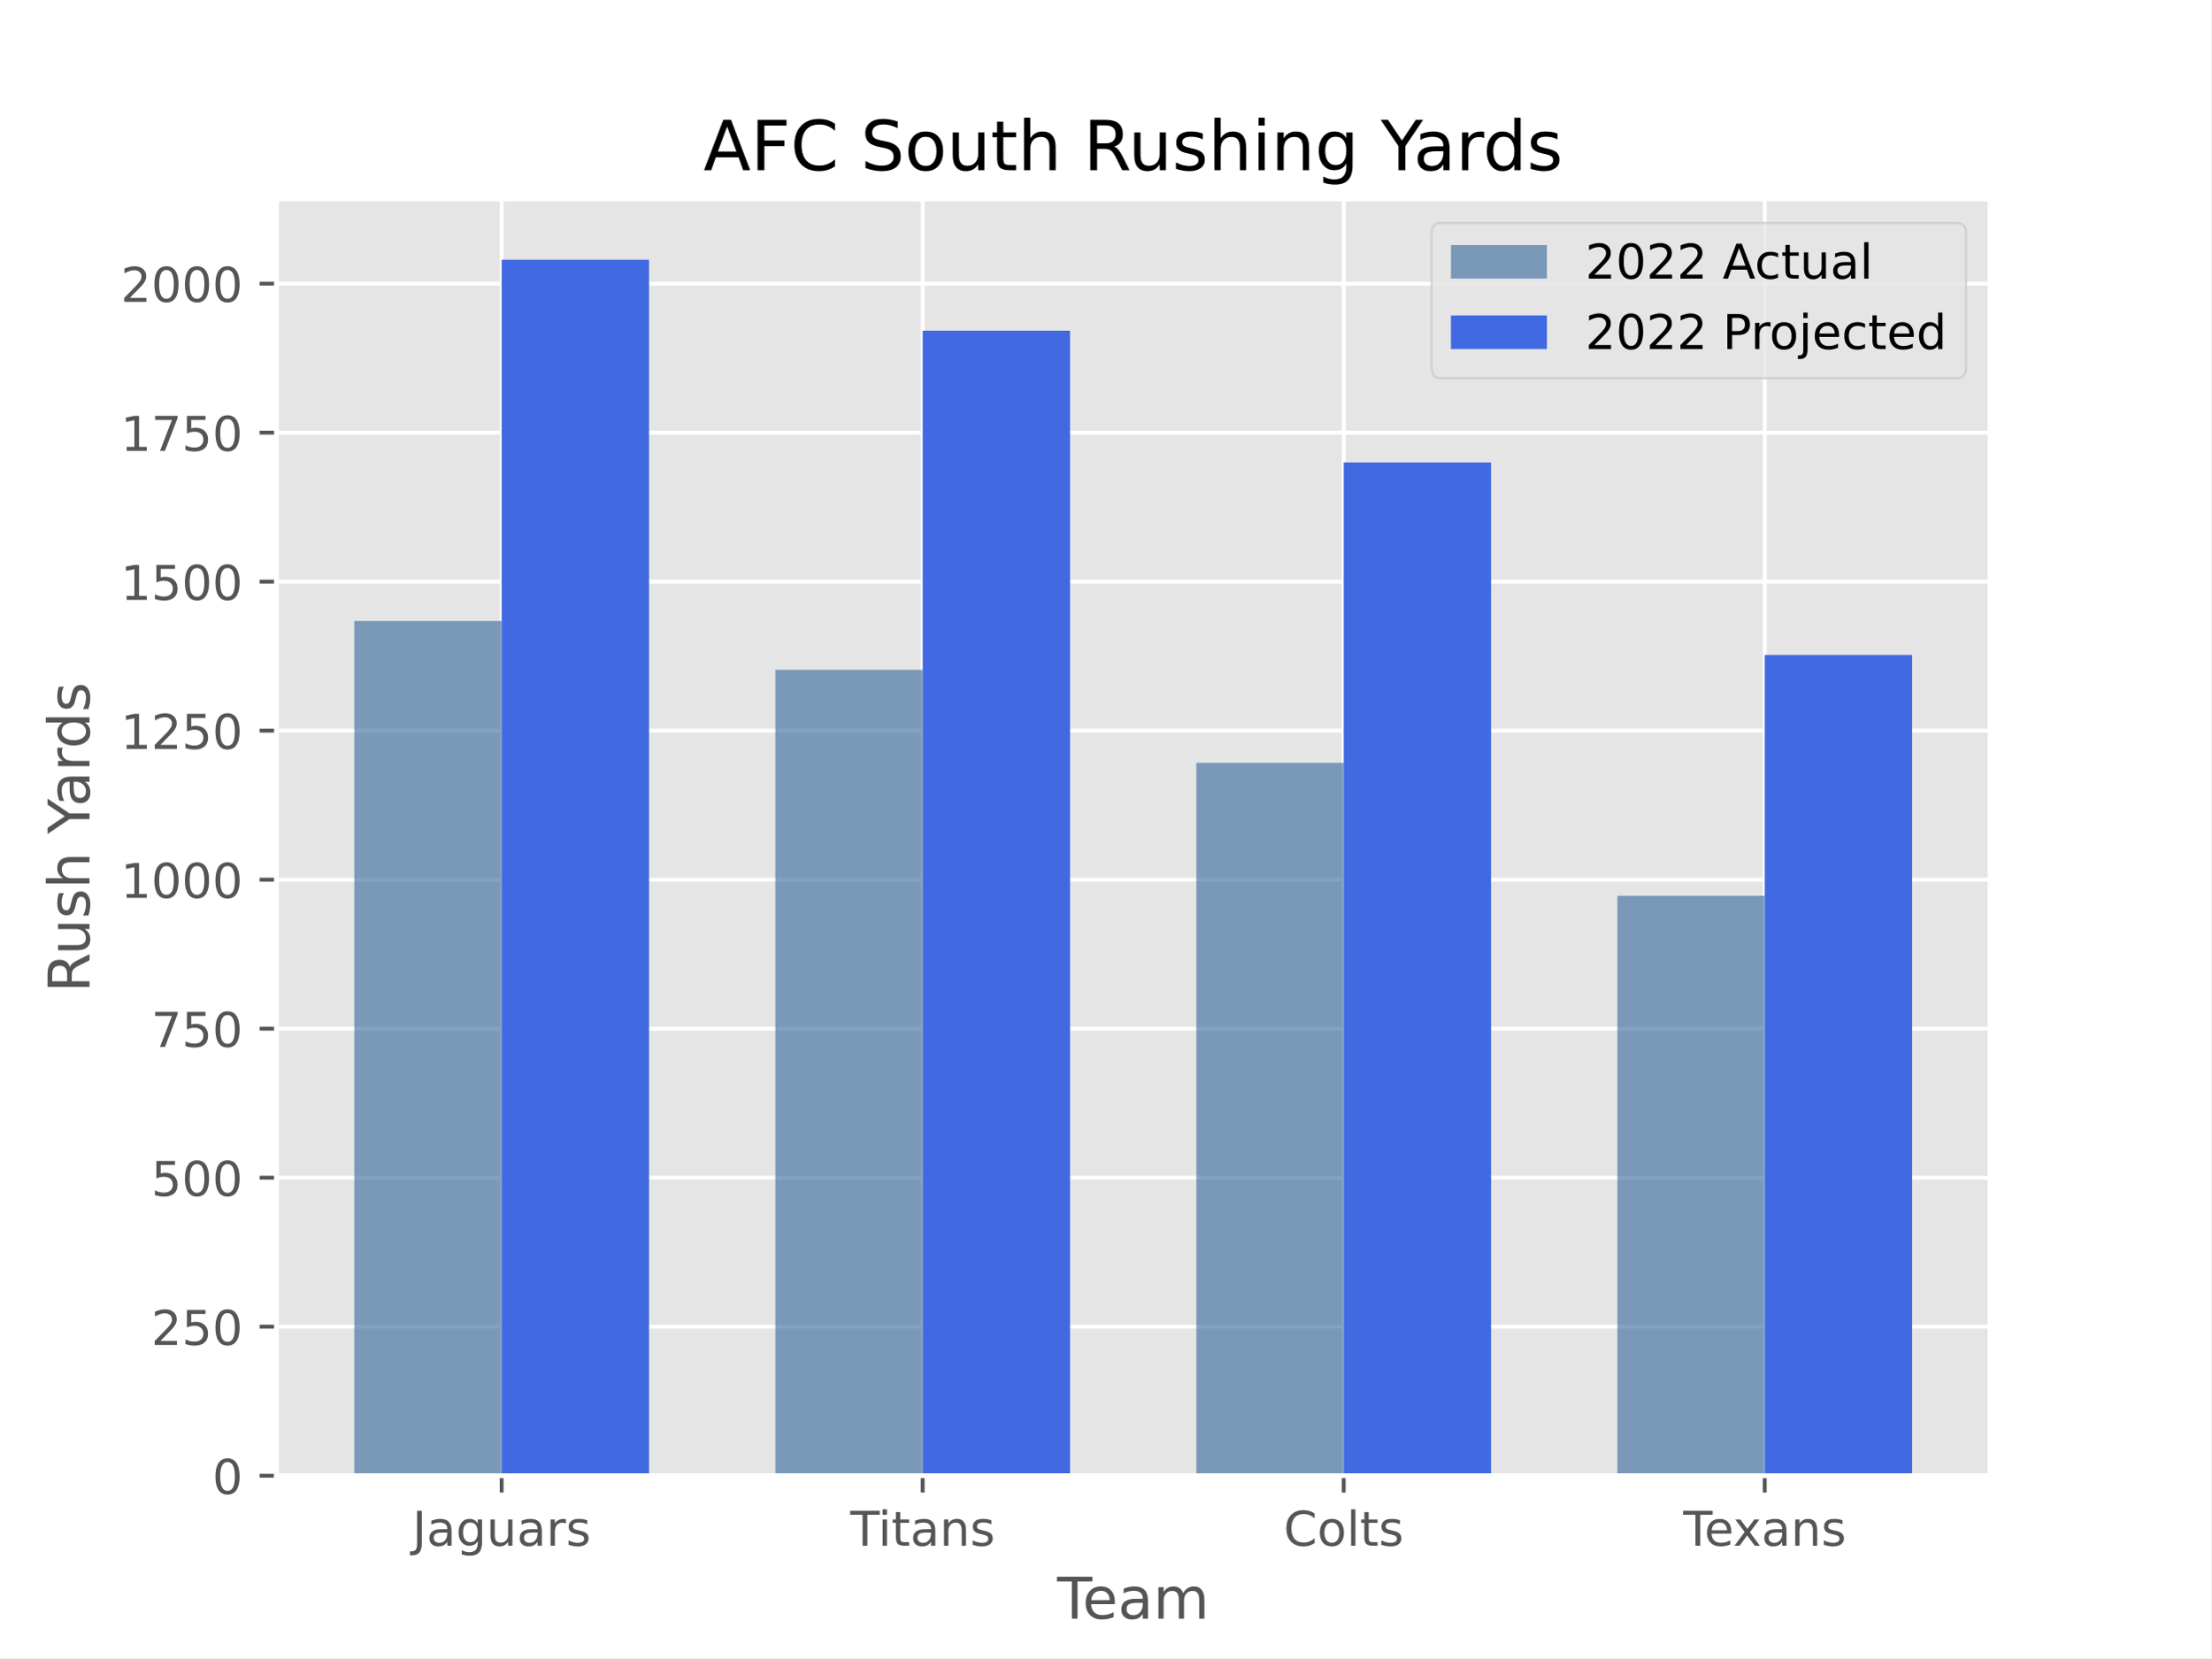
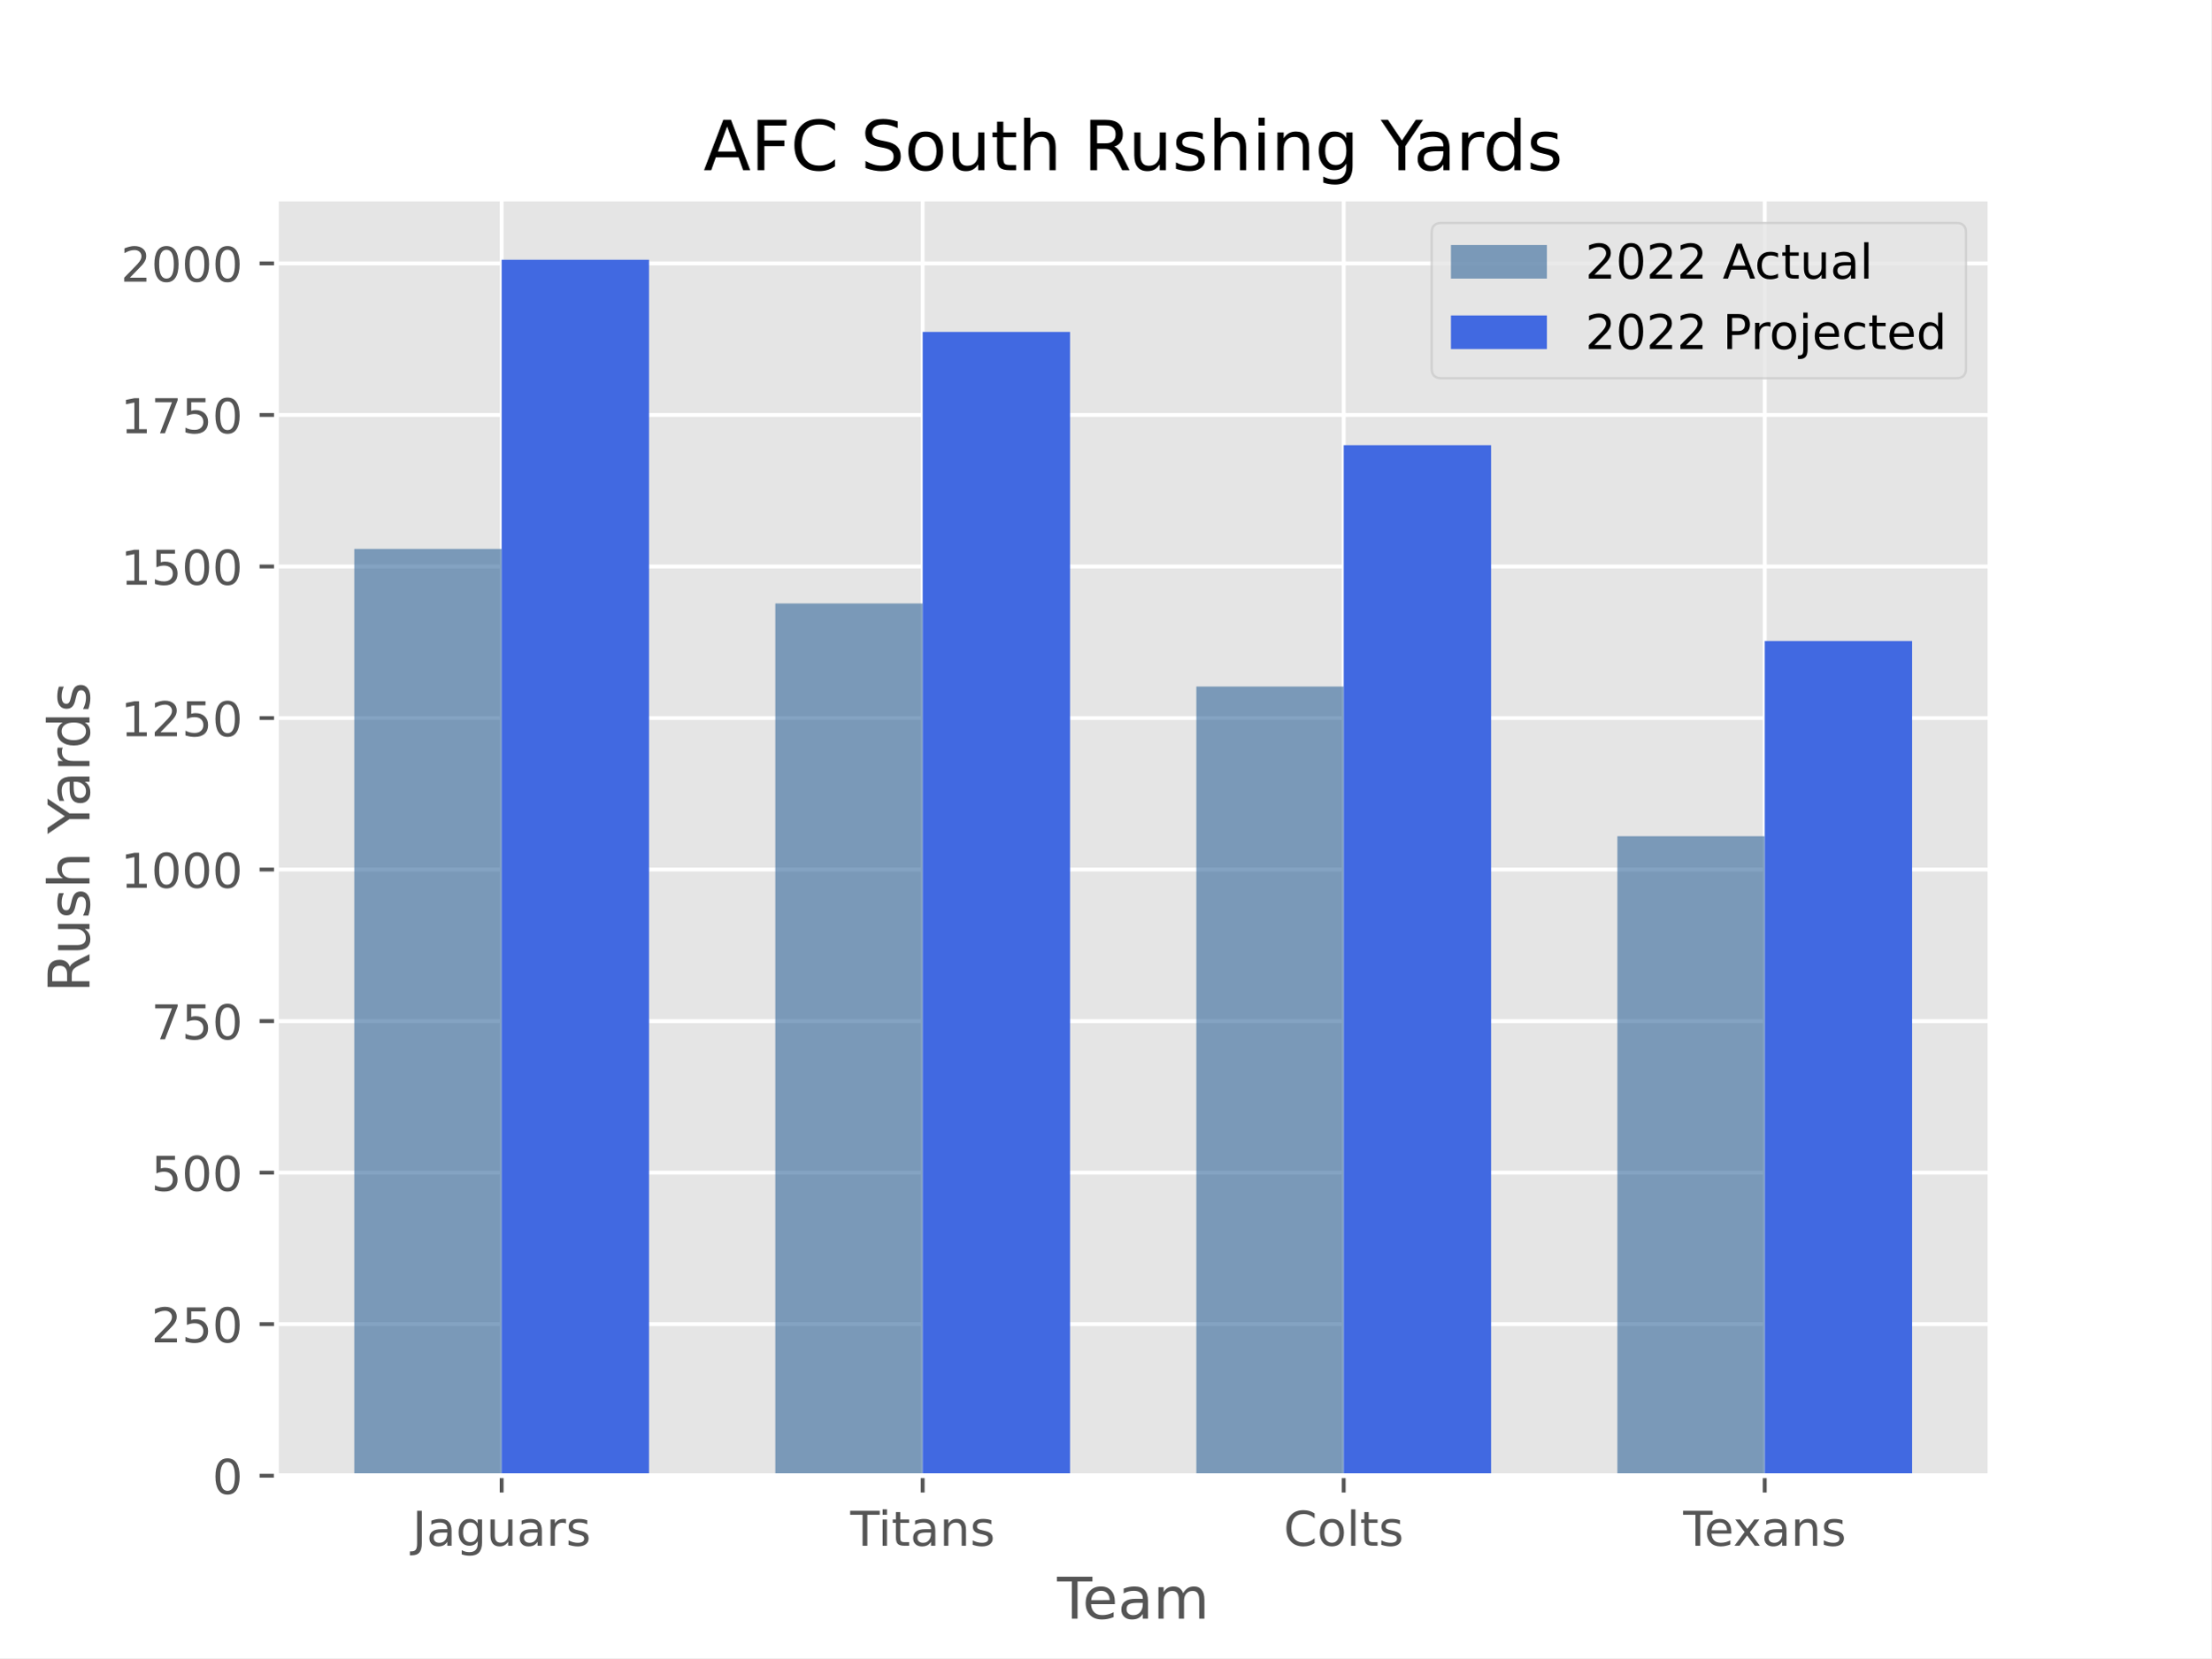
<svg xmlns="http://www.w3.org/2000/svg" xmlns:xlink="http://www.w3.org/1999/xlink" width="460.8pt" height="345.6pt" viewBox="0 0 460.8 345.6" version="1.1">
  <defs>
    <style type="text/css">*{stroke-linejoin: round; stroke-linecap: butt}</style>
  </defs>
  <g id="figure_1">
    <g id="patch_1">
      <path d="M 0 345.6  L 460.8 345.6  L 460.8 0  L 0 0  z " style="fill: #ffffff" />
    </g>
    <g id="axes_1">
      <g id="patch_2">
        <path d="M 57.6 307.584  L 414.72 307.584  L 414.72 41.472  L 57.6 41.472  z " style="fill: #e5e5e5" />
      </g>
      <g id="matplotlib.axis_1">
        <g id="xtick_1">
          <g id="line2d_1">
-             <path d="M 104.543 307.584  L 104.543 41.472  " clip-path="url(#pb7fff3c3fc)" style="fill: none; stroke: #ffffff; stroke-width: 0.8; stroke-linecap: square" />
+             <path d="M 104.543 307.584  L 104.543 41.472  " clip-path="url(#p7db00af8da)" style="fill: none; stroke: #ffffff; stroke-width: 0.8; stroke-linecap: square" />
          </g>
          <g id="line2d_2">
            <defs>
-               <path id="me846652dec" d="M 0 0  L 0 3.5  " style="stroke: #555555; stroke-width: 0.8" />
-             </defs>
-             <g>
-               <use xlink:href="#me846652dec" x="104.543" y="307.584" style="fill: #555555; stroke: #555555; stroke-width: 0.8" />
+               <path id="m661bc53f66" d="M 0 0  L 0 3.5  " style="stroke: #555555; stroke-width: 0.8" />
+             </defs>
+             <g>
+               <use xlink:href="#m661bc53f66" x="104.543" y="307.584" style="fill: #555555; stroke: #555555; stroke-width: 0.8" />
            </g>
          </g>
          <g id="text_1">
            <g style="fill: #555555" transform="translate(85.93704 322.1824) scale(0.1 -0.1)">
              <defs>
                <path id="DejaVuSans-4a" d="M 628 4666  L 1259 4666  L 1259 325  Q 1259 -519 939 -900  Q 619 -1281 -91 -1281  L -331 -1281  L -331 -750  L -134 -750  Q 284 -750 456 -515  Q 628 -281 628 325  L 628 4666  z " transform="scale(0.015625)" />
                <path id="DejaVuSans-61" d="M 2194 1759  Q 1497 1759 1228 1600  Q 959 1441 959 1056  Q 959 750 1161 570  Q 1363 391 1709 391  Q 2188 391 2477 730  Q 2766 1069 2766 1631  L 2766 1759  L 2194 1759  z M 3341 1997  L 3341 0  L 2766 0  L 2766 531  Q 2569 213 2275 61  Q 1981 -91 1556 -91  Q 1019 -91 701 211  Q 384 513 384 1019  Q 384 1609 779 1909  Q 1175 2209 1959 2209  L 2766 2209  L 2766 2266  Q 2766 2663 2505 2880  Q 2244 3097 1772 3097  Q 1472 3097 1187 3025  Q 903 2953 641 2809  L 641 3341  Q 956 3463 1253 3523  Q 1550 3584 1831 3584  Q 2591 3584 2966 3190  Q 3341 2797 3341 1997  z " transform="scale(0.015625)" />
                <path id="DejaVuSans-67" d="M 2906 1791  Q 2906 2416 2648 2759  Q 2391 3103 1925 3103  Q 1463 3103 1205 2759  Q 947 2416 947 1791  Q 947 1169 1205 825  Q 1463 481 1925 481  Q 2391 481 2648 825  Q 2906 1169 2906 1791  z M 3481 434  Q 3481 -459 3084 -895  Q 2688 -1331 1869 -1331  Q 1566 -1331 1297 -1286  Q 1028 -1241 775 -1147  L 775 -588  Q 1028 -725 1275 -790  Q 1522 -856 1778 -856  Q 2344 -856 2625 -561  Q 2906 -266 2906 331  L 2906 616  Q 2728 306 2450 153  Q 2172 0 1784 0  Q 1141 0 747 490  Q 353 981 353 1791  Q 353 2603 747 3093  Q 1141 3584 1784 3584  Q 2172 3584 2450 3431  Q 2728 3278 2906 2969  L 2906 3500  L 3481 3500  L 3481 434  z " transform="scale(0.015625)" />
                <path id="DejaVuSans-75" d="M 544 1381  L 544 3500  L 1119 3500  L 1119 1403  Q 1119 906 1312 657  Q 1506 409 1894 409  Q 2359 409 2629 706  Q 2900 1003 2900 1516  L 2900 3500  L 3475 3500  L 3475 0  L 2900 0  L 2900 538  Q 2691 219 2414 64  Q 2138 -91 1772 -91  Q 1169 -91 856 284  Q 544 659 544 1381  z M 1991 3584  L 1991 3584  z " transform="scale(0.015625)" />
                <path id="DejaVuSans-72" d="M 2631 2963  Q 2534 3019 2420 3045  Q 2306 3072 2169 3072  Q 1681 3072 1420 2755  Q 1159 2438 1159 1844  L 1159 0  L 581 0  L 581 3500  L 1159 3500  L 1159 2956  Q 1341 3275 1631 3429  Q 1922 3584 2338 3584  Q 2397 3584 2469 3576  Q 2541 3569 2628 3553  L 2631 2963  z " transform="scale(0.015625)" />
                <path id="DejaVuSans-73" d="M 2834 3397  L 2834 2853  Q 2591 2978 2328 3040  Q 2066 3103 1784 3103  Q 1356 3103 1142 2972  Q 928 2841 928 2578  Q 928 2378 1081 2264  Q 1234 2150 1697 2047  L 1894 2003  Q 2506 1872 2764 1633  Q 3022 1394 3022 966  Q 3022 478 2636 193  Q 2250 -91 1575 -91  Q 1294 -91 989 -36  Q 684 19 347 128  L 347 722  Q 666 556 975 473  Q 1284 391 1588 391  Q 1994 391 2212 530  Q 2431 669 2431 922  Q 2431 1156 2273 1281  Q 2116 1406 1581 1522  L 1381 1569  Q 847 1681 609 1914  Q 372 2147 372 2553  Q 372 3047 722 3315  Q 1072 3584 1716 3584  Q 2034 3584 2315 3537  Q 2597 3491 2834 3397  z " transform="scale(0.015625)" />
              </defs>
              <use xlink:href="#DejaVuSans-4a" />
              <use xlink:href="#DejaVuSans-61" x="29.492" />
              <use xlink:href="#DejaVuSans-67" x="90.771" />
              <use xlink:href="#DejaVuSans-75" x="154.248" />
              <use xlink:href="#DejaVuSans-61" x="217.627" />
              <use xlink:href="#DejaVuSans-72" x="278.906" />
              <use xlink:href="#DejaVuSans-73" x="320.02" />
            </g>
          </g>
        </g>
        <g id="xtick_2">
          <g id="line2d_3">
-             <path d="M 192.288 307.584  L 192.288 41.472  " clip-path="url(#pb7fff3c3fc)" style="fill: none; stroke: #ffffff; stroke-width: 0.8; stroke-linecap: square" />
+             <path d="M 192.288 307.584  L 192.288 41.472  " clip-path="url(#p7db00af8da)" style="fill: none; stroke: #ffffff; stroke-width: 0.8; stroke-linecap: square" />
          </g>
          <g id="line2d_4">
            <g>
-               <use xlink:href="#me846652dec" x="192.288" y="307.584" style="fill: #555555; stroke: #555555; stroke-width: 0.8" />
+               <use xlink:href="#m661bc53f66" x="192.288" y="307.584" style="fill: #555555; stroke: #555555; stroke-width: 0.8" />
            </g>
          </g>
          <g id="text_2">
            <g style="fill: #555555" transform="translate(177.2034 322.1824) scale(0.1 -0.1)">
              <defs>
                <path id="DejaVuSans-54" d="M -19 4666  L 3928 4666  L 3928 4134  L 2272 4134  L 2272 0  L 1638 0  L 1638 4134  L -19 4134  L -19 4666  z " transform="scale(0.015625)" />
                <path id="DejaVuSans-69" d="M 603 3500  L 1178 3500  L 1178 0  L 603 0  L 603 3500  z M 603 4863  L 1178 4863  L 1178 4134  L 603 4134  L 603 4863  z " transform="scale(0.015625)" />
                <path id="DejaVuSans-74" d="M 1172 4494  L 1172 3500  L 2356 3500  L 2356 3053  L 1172 3053  L 1172 1153  Q 1172 725 1289 603  Q 1406 481 1766 481  L 2356 481  L 2356 0  L 1766 0  Q 1100 0 847 248  Q 594 497 594 1153  L 594 3053  L 172 3053  L 172 3500  L 594 3500  L 594 4494  L 1172 4494  z " transform="scale(0.015625)" />
                <path id="DejaVuSans-6e" d="M 3513 2113  L 3513 0  L 2938 0  L 2938 2094  Q 2938 2591 2744 2837  Q 2550 3084 2163 3084  Q 1697 3084 1428 2787  Q 1159 2491 1159 1978  L 1159 0  L 581 0  L 581 3500  L 1159 3500  L 1159 2956  Q 1366 3272 1645 3428  Q 1925 3584 2291 3584  Q 2894 3584 3203 3211  Q 3513 2838 3513 2113  z " transform="scale(0.015625)" />
              </defs>
              <use xlink:href="#DejaVuSans-54" />
              <use xlink:href="#DejaVuSans-69" x="57.959" />
              <use xlink:href="#DejaVuSans-74" x="85.742" />
              <use xlink:href="#DejaVuSans-61" x="124.951" />
              <use xlink:href="#DejaVuSans-6e" x="186.23" />
              <use xlink:href="#DejaVuSans-73" x="249.609" />
            </g>
          </g>
        </g>
        <g id="xtick_3">
          <g id="line2d_5">
-             <path d="M 280.032 307.584  L 280.032 41.472  " clip-path="url(#pb7fff3c3fc)" style="fill: none; stroke: #ffffff; stroke-width: 0.8; stroke-linecap: square" />
+             <path d="M 280.032 307.584  L 280.032 41.472  " clip-path="url(#p7db00af8da)" style="fill: none; stroke: #ffffff; stroke-width: 0.8; stroke-linecap: square" />
          </g>
          <g id="line2d_6">
            <g>
-               <use xlink:href="#me846652dec" x="280.032" y="307.584" style="fill: #555555; stroke: #555555; stroke-width: 0.8" />
+               <use xlink:href="#m661bc53f66" x="280.032" y="307.584" style="fill: #555555; stroke: #555555; stroke-width: 0.8" />
            </g>
          </g>
          <g id="text_3">
            <g style="fill: #555555" transform="translate(267.5275 322.1824) scale(0.1 -0.1)">
              <defs>
                <path id="DejaVuSans-43" d="M 4122 4306  L 4122 3641  Q 3803 3938 3442 4084  Q 3081 4231 2675 4231  Q 1875 4231 1450 3742  Q 1025 3253 1025 2328  Q 1025 1406 1450 917  Q 1875 428 2675 428  Q 3081 428 3442 575  Q 3803 722 4122 1019  L 4122 359  Q 3791 134 3420 21  Q 3050 -91 2638 -91  Q 1578 -91 968 557  Q 359 1206 359 2328  Q 359 3453 968 4101  Q 1578 4750 2638 4750  Q 3056 4750 3426 4639  Q 3797 4528 4122 4306  z " transform="scale(0.015625)" />
                <path id="DejaVuSans-6f" d="M 1959 3097  Q 1497 3097 1228 2736  Q 959 2375 959 1747  Q 959 1119 1226 758  Q 1494 397 1959 397  Q 2419 397 2687 759  Q 2956 1122 2956 1747  Q 2956 2369 2687 2733  Q 2419 3097 1959 3097  z M 1959 3584  Q 2709 3584 3137 3096  Q 3566 2609 3566 1747  Q 3566 888 3137 398  Q 2709 -91 1959 -91  Q 1206 -91 779 398  Q 353 888 353 1747  Q 353 2609 779 3096  Q 1206 3584 1959 3584  z " transform="scale(0.015625)" />
                <path id="DejaVuSans-6c" d="M 603 4863  L 1178 4863  L 1178 0  L 603 0  L 603 4863  z " transform="scale(0.015625)" />
              </defs>
              <use xlink:href="#DejaVuSans-43" />
              <use xlink:href="#DejaVuSans-6f" x="69.824" />
              <use xlink:href="#DejaVuSans-6c" x="131.006" />
              <use xlink:href="#DejaVuSans-74" x="158.789" />
              <use xlink:href="#DejaVuSans-73" x="197.998" />
            </g>
          </g>
        </g>
        <g id="xtick_4">
          <g id="line2d_7">
-             <path d="M 367.777 307.584  L 367.777 41.472  " clip-path="url(#pb7fff3c3fc)" style="fill: none; stroke: #ffffff; stroke-width: 0.8; stroke-linecap: square" />
+             <path d="M 367.777 307.584  L 367.777 41.472  " clip-path="url(#p7db00af8da)" style="fill: none; stroke: #ffffff; stroke-width: 0.8; stroke-linecap: square" />
          </g>
          <g id="line2d_8">
            <g>
-               <use xlink:href="#me846652dec" x="367.777" y="307.584" style="fill: #555555; stroke: #555555; stroke-width: 0.8" />
+               <use xlink:href="#m661bc53f66" x="367.777" y="307.584" style="fill: #555555; stroke: #555555; stroke-width: 0.8" />
            </g>
          </g>
          <g id="text_4">
            <g style="fill: #555555" transform="translate(350.7869 322.1824) scale(0.1 -0.1)">
              <defs>
                <path id="DejaVuSans-65" d="M 3597 1894  L 3597 1613  L 953 1613  Q 991 1019 1311 708  Q 1631 397 2203 397  Q 2534 397 2845 478  Q 3156 559 3463 722  L 3463 178  Q 3153 47 2828 -22  Q 2503 -91 2169 -91  Q 1331 -91 842 396  Q 353 884 353 1716  Q 353 2575 817 3079  Q 1281 3584 2069 3584  Q 2775 3584 3186 3129  Q 3597 2675 3597 1894  z M 3022 2063  Q 3016 2534 2758 2815  Q 2500 3097 2075 3097  Q 1594 3097 1305 2825  Q 1016 2553 972 2059  L 3022 2063  z " transform="scale(0.015625)" />
                <path id="DejaVuSans-78" d="M 3513 3500  L 2247 1797  L 3578 0  L 2900 0  L 1881 1375  L 863 0  L 184 0  L 1544 1831  L 300 3500  L 978 3500  L 1906 2253  L 2834 3500  L 3513 3500  z " transform="scale(0.015625)" />
              </defs>
              <use xlink:href="#DejaVuSans-54" />
              <use xlink:href="#DejaVuSans-65" x="44.084" />
              <use xlink:href="#DejaVuSans-78" x="103.857" />
              <use xlink:href="#DejaVuSans-61" x="163.037" />
              <use xlink:href="#DejaVuSans-6e" x="224.316" />
              <use xlink:href="#DejaVuSans-73" x="287.695" />
            </g>
          </g>
        </g>
        <g id="text_5">
          <g style="fill: #555555" transform="translate(220.3022 337.3802) scale(0.12 -0.12)">
            <defs>
              <path id="DejaVuSans-6d" d="M 3328 2828  Q 3544 3216 3844 3400  Q 4144 3584 4550 3584  Q 5097 3584 5394 3201  Q 5691 2819 5691 2113  L 5691 0  L 5113 0  L 5113 2094  Q 5113 2597 4934 2840  Q 4756 3084 4391 3084  Q 3944 3084 3684 2787  Q 3425 2491 3425 1978  L 3425 0  L 2847 0  L 2847 2094  Q 2847 2600 2669 2842  Q 2491 3084 2119 3084  Q 1678 3084 1418 2786  Q 1159 2488 1159 1978  L 1159 0  L 581 0  L 581 3500  L 1159 3500  L 1159 2956  Q 1356 3278 1631 3431  Q 1906 3584 2284 3584  Q 2666 3584 2933 3390  Q 3200 3197 3328 2828  z " transform="scale(0.015625)" />
            </defs>
            <use xlink:href="#DejaVuSans-54" />
            <use xlink:href="#DejaVuSans-65" x="44.084" />
            <use xlink:href="#DejaVuSans-61" x="105.607" />
            <use xlink:href="#DejaVuSans-6d" x="166.887" />
          </g>
        </g>
      </g>
      <g id="matplotlib.axis_2">
        <g id="ytick_1">
          <g id="line2d_9">
-             <path d="M 57.6 307.584  L 414.72 307.584  " clip-path="url(#pb7fff3c3fc)" style="fill: none; stroke: #ffffff; stroke-width: 0.8; stroke-linecap: square" />
+             <path d="M 57.6 307.584  L 414.72 307.584  " clip-path="url(#p7db00af8da)" style="fill: none; stroke: #ffffff; stroke-width: 0.8; stroke-linecap: square" />
          </g>
          <g id="line2d_10">
            <defs>
-               <path id="m4eb3703a39" d="M 0 0  L -3.5 0  " style="stroke: #555555; stroke-width: 0.8" />
-             </defs>
-             <g>
-               <use xlink:href="#m4eb3703a39" x="57.6" y="307.584" style="fill: #555555; stroke: #555555; stroke-width: 0.8" />
+               <path id="m9b78938bcd" d="M 0 0  L -3.5 0  " style="stroke: #555555; stroke-width: 0.8" />
+             </defs>
+             <g>
+               <use xlink:href="#m9b78938bcd" x="57.6" y="307.584" style="fill: #555555; stroke: #555555; stroke-width: 0.8" />
            </g>
          </g>
          <g id="text_6">
            <g style="fill: #555555" transform="translate(44.2375 311.3832) scale(0.1 -0.1)">
              <defs>
                <path id="DejaVuSans-30" d="M 2034 4250  Q 1547 4250 1301 3770  Q 1056 3291 1056 2328  Q 1056 1369 1301 889  Q 1547 409 2034 409  Q 2525 409 2770 889  Q 3016 1369 3016 2328  Q 3016 3291 2770 3770  Q 2525 4250 2034 4250  z M 2034 4750  Q 2819 4750 3233 4129  Q 3647 3509 3647 2328  Q 3647 1150 3233 529  Q 2819 -91 2034 -91  Q 1250 -91 836 529  Q 422 1150 422 2328  Q 422 3509 836 4129  Q 1250 4750 2034 4750  z " transform="scale(0.015625)" />
              </defs>
              <use xlink:href="#DejaVuSans-30" />
            </g>
          </g>
        </g>
        <g id="ytick_2">
          <g id="line2d_11">
-             <path d="M 57.6 276.525  L 414.72 276.525  " clip-path="url(#pb7fff3c3fc)" style="fill: none; stroke: #ffffff; stroke-width: 0.8; stroke-linecap: square" />
+             <path d="M 57.6 275.999  L 414.72 275.999  " clip-path="url(#p7db00af8da)" style="fill: none; stroke: #ffffff; stroke-width: 0.8; stroke-linecap: square" />
          </g>
          <g id="line2d_12">
            <g>
-               <use xlink:href="#m4eb3703a39" x="57.6" y="276.525" style="fill: #555555; stroke: #555555; stroke-width: 0.8" />
+               <use xlink:href="#m9b78938bcd" x="57.6" y="275.999" style="fill: #555555; stroke: #555555; stroke-width: 0.8" />
            </g>
          </g>
          <g id="text_7">
-             <g style="fill: #555555" transform="translate(31.5125 280.3244) scale(0.1 -0.1)">
+             <g style="fill: #555555" transform="translate(31.5125 279.798) scale(0.1 -0.1)">
              <defs>
                <path id="DejaVuSans-32" d="M 1228 531  L 3431 531  L 3431 0  L 469 0  L 469 531  Q 828 903 1448 1529  Q 2069 2156 2228 2338  Q 2531 2678 2651 2914  Q 2772 3150 2772 3378  Q 2772 3750 2511 3984  Q 2250 4219 1831 4219  Q 1534 4219 1204 4116  Q 875 4013 500 3803  L 500 4441  Q 881 4594 1212 4672  Q 1544 4750 1819 4750  Q 2544 4750 2975 4387  Q 3406 4025 3406 3419  Q 3406 3131 3298 2873  Q 3191 2616 2906 2266  Q 2828 2175 2409 1742  Q 1991 1309 1228 531  z " transform="scale(0.015625)" />
                <path id="DejaVuSans-35" d="M 691 4666  L 3169 4666  L 3169 4134  L 1269 4134  L 1269 2991  Q 1406 3038 1543 3061  Q 1681 3084 1819 3084  Q 2600 3084 3056 2656  Q 3513 2228 3513 1497  Q 3513 744 3044 326  Q 2575 -91 1722 -91  Q 1428 -91 1123 -41  Q 819 9 494 109  L 494 744  Q 775 591 1075 516  Q 1375 441 1709 441  Q 2250 441 2565 725  Q 2881 1009 2881 1497  Q 2881 1984 2565 2268  Q 2250 2553 1709 2553  Q 1456 2553 1204 2497  Q 953 2441 691 2322  L 691 4666  z " transform="scale(0.015625)" />
              </defs>
              <use xlink:href="#DejaVuSans-32" />
              <use xlink:href="#DejaVuSans-35" x="63.623" />
              <use xlink:href="#DejaVuSans-30" x="127.246" />
            </g>
          </g>
        </g>
        <g id="ytick_3">
          <g id="line2d_13">
-             <path d="M 57.6 245.466  L 414.72 245.466  " clip-path="url(#pb7fff3c3fc)" style="fill: none; stroke: #ffffff; stroke-width: 0.8; stroke-linecap: square" />
+             <path d="M 57.6 244.414  L 414.72 244.414  " clip-path="url(#p7db00af8da)" style="fill: none; stroke: #ffffff; stroke-width: 0.8; stroke-linecap: square" />
          </g>
          <g id="line2d_14">
            <g>
-               <use xlink:href="#m4eb3703a39" x="57.6" y="245.466" style="fill: #555555; stroke: #555555; stroke-width: 0.8" />
+               <use xlink:href="#m9b78938bcd" x="57.6" y="244.414" style="fill: #555555; stroke: #555555; stroke-width: 0.8" />
            </g>
          </g>
          <g id="text_8">
-             <g style="fill: #555555" transform="translate(31.5125 249.2656) scale(0.1 -0.1)">
+             <g style="fill: #555555" transform="translate(31.5125 248.2127) scale(0.1 -0.1)">
              <use xlink:href="#DejaVuSans-35" />
              <use xlink:href="#DejaVuSans-30" x="63.623" />
              <use xlink:href="#DejaVuSans-30" x="127.246" />
            </g>
          </g>
        </g>
        <g id="ytick_4">
          <g id="line2d_15">
-             <path d="M 57.6 214.408  L 414.72 214.408  " clip-path="url(#pb7fff3c3fc)" style="fill: none; stroke: #ffffff; stroke-width: 0.8; stroke-linecap: square" />
+             <path d="M 57.6 212.828  L 414.72 212.828  " clip-path="url(#p7db00af8da)" style="fill: none; stroke: #ffffff; stroke-width: 0.8; stroke-linecap: square" />
          </g>
          <g id="line2d_16">
            <g>
-               <use xlink:href="#m4eb3703a39" x="57.6" y="214.408" style="fill: #555555; stroke: #555555; stroke-width: 0.8" />
+               <use xlink:href="#m9b78938bcd" x="57.6" y="212.828" style="fill: #555555; stroke: #555555; stroke-width: 0.8" />
            </g>
          </g>
          <g id="text_9">
-             <g style="fill: #555555" transform="translate(31.5125 218.2067) scale(0.1 -0.1)">
+             <g style="fill: #555555" transform="translate(31.5125 216.6275) scale(0.1 -0.1)">
              <defs>
                <path id="DejaVuSans-37" d="M 525 4666  L 3525 4666  L 3525 4397  L 1831 0  L 1172 0  L 2766 4134  L 525 4134  L 525 4666  z " transform="scale(0.015625)" />
              </defs>
              <use xlink:href="#DejaVuSans-37" />
              <use xlink:href="#DejaVuSans-35" x="63.623" />
              <use xlink:href="#DejaVuSans-30" x="127.246" />
            </g>
          </g>
        </g>
        <g id="ytick_5">
          <g id="line2d_17">
-             <path d="M 57.6 183.349  L 414.72 183.349  " clip-path="url(#pb7fff3c3fc)" style="fill: none; stroke: #ffffff; stroke-width: 0.8; stroke-linecap: square" />
+             <path d="M 57.6 181.243  L 414.72 181.243  " clip-path="url(#p7db00af8da)" style="fill: none; stroke: #ffffff; stroke-width: 0.8; stroke-linecap: square" />
          </g>
          <g id="line2d_18">
            <g>
-               <use xlink:href="#m4eb3703a39" x="57.6" y="183.349" style="fill: #555555; stroke: #555555; stroke-width: 0.8" />
+               <use xlink:href="#m9b78938bcd" x="57.6" y="181.243" style="fill: #555555; stroke: #555555; stroke-width: 0.8" />
            </g>
          </g>
          <g id="text_10">
-             <g style="fill: #555555" transform="translate(25.15 187.1479) scale(0.1 -0.1)">
+             <g style="fill: #555555" transform="translate(25.15 185.0422) scale(0.1 -0.1)">
              <defs>
                <path id="DejaVuSans-31" d="M 794 531  L 1825 531  L 1825 4091  L 703 3866  L 703 4441  L 1819 4666  L 2450 4666  L 2450 531  L 3481 531  L 3481 0  L 794 0  L 794 531  z " transform="scale(0.015625)" />
              </defs>
              <use xlink:href="#DejaVuSans-31" />
              <use xlink:href="#DejaVuSans-30" x="63.623" />
              <use xlink:href="#DejaVuSans-30" x="127.246" />
              <use xlink:href="#DejaVuSans-30" x="190.869" />
            </g>
          </g>
        </g>
        <g id="ytick_6">
          <g id="line2d_19">
-             <path d="M 57.6 152.29  L 414.72 152.29  " clip-path="url(#pb7fff3c3fc)" style="fill: none; stroke: #ffffff; stroke-width: 0.8; stroke-linecap: square" />
+             <path d="M 57.6 149.658  L 414.72 149.658  " clip-path="url(#p7db00af8da)" style="fill: none; stroke: #ffffff; stroke-width: 0.8; stroke-linecap: square" />
          </g>
          <g id="line2d_20">
            <g>
-               <use xlink:href="#m4eb3703a39" x="57.6" y="152.29" style="fill: #555555; stroke: #555555; stroke-width: 0.8" />
+               <use xlink:href="#m9b78938bcd" x="57.6" y="149.658" style="fill: #555555; stroke: #555555; stroke-width: 0.8" />
            </g>
          </g>
          <g id="text_11">
-             <g style="fill: #555555" transform="translate(25.15 156.0891) scale(0.1 -0.1)">
+             <g style="fill: #555555" transform="translate(25.15 153.457) scale(0.1 -0.1)">
              <use xlink:href="#DejaVuSans-31" />
              <use xlink:href="#DejaVuSans-32" x="63.623" />
              <use xlink:href="#DejaVuSans-35" x="127.246" />
              <use xlink:href="#DejaVuSans-30" x="190.869" />
            </g>
          </g>
        </g>
        <g id="ytick_7">
          <g id="line2d_21">
-             <path d="M 57.6 121.231  L 414.72 121.231  " clip-path="url(#pb7fff3c3fc)" style="fill: none; stroke: #ffffff; stroke-width: 0.8; stroke-linecap: square" />
+             <path d="M 57.6 118.073  L 414.72 118.073  " clip-path="url(#p7db00af8da)" style="fill: none; stroke: #ffffff; stroke-width: 0.8; stroke-linecap: square" />
          </g>
          <g id="line2d_22">
            <g>
-               <use xlink:href="#m4eb3703a39" x="57.6" y="121.231" style="fill: #555555; stroke: #555555; stroke-width: 0.8" />
+               <use xlink:href="#m9b78938bcd" x="57.6" y="118.073" style="fill: #555555; stroke: #555555; stroke-width: 0.8" />
            </g>
          </g>
          <g id="text_12">
-             <g style="fill: #555555" transform="translate(25.15 125.0303) scale(0.1 -0.1)">
+             <g style="fill: #555555" transform="translate(25.15 121.8718) scale(0.1 -0.1)">
              <use xlink:href="#DejaVuSans-31" />
              <use xlink:href="#DejaVuSans-35" x="63.623" />
              <use xlink:href="#DejaVuSans-30" x="127.246" />
              <use xlink:href="#DejaVuSans-30" x="190.869" />
            </g>
          </g>
        </g>
        <g id="ytick_8">
          <g id="line2d_23">
-             <path d="M 57.6 90.172  L 414.72 90.172  " clip-path="url(#pb7fff3c3fc)" style="fill: none; stroke: #ffffff; stroke-width: 0.8; stroke-linecap: square" />
+             <path d="M 57.6 86.487  L 414.72 86.487  " clip-path="url(#p7db00af8da)" style="fill: none; stroke: #ffffff; stroke-width: 0.8; stroke-linecap: square" />
          </g>
          <g id="line2d_24">
            <g>
-               <use xlink:href="#m4eb3703a39" x="57.6" y="90.172" style="fill: #555555; stroke: #555555; stroke-width: 0.8" />
+               <use xlink:href="#m9b78938bcd" x="57.6" y="86.487" style="fill: #555555; stroke: #555555; stroke-width: 0.8" />
            </g>
          </g>
          <g id="text_13">
-             <g style="fill: #555555" transform="translate(25.15 93.97145) scale(0.1 -0.1)">
+             <g style="fill: #555555" transform="translate(25.15 90.28651) scale(0.1 -0.1)">
              <use xlink:href="#DejaVuSans-31" />
              <use xlink:href="#DejaVuSans-37" x="63.623" />
              <use xlink:href="#DejaVuSans-35" x="127.246" />
              <use xlink:href="#DejaVuSans-30" x="190.869" />
            </g>
          </g>
        </g>
        <g id="ytick_9">
          <g id="line2d_25">
-             <path d="M 57.6 59.113  L 414.72 59.113  " clip-path="url(#pb7fff3c3fc)" style="fill: none; stroke: #ffffff; stroke-width: 0.8; stroke-linecap: square" />
+             <path d="M 57.6 54.902  L 414.72 54.902  " clip-path="url(#p7db00af8da)" style="fill: none; stroke: #ffffff; stroke-width: 0.8; stroke-linecap: square" />
          </g>
          <g id="line2d_26">
            <g>
-               <use xlink:href="#m4eb3703a39" x="57.6" y="59.113" style="fill: #555555; stroke: #555555; stroke-width: 0.8" />
+               <use xlink:href="#m9b78938bcd" x="57.6" y="54.902" style="fill: #555555; stroke: #555555; stroke-width: 0.8" />
            </g>
          </g>
          <g id="text_14">
-             <g style="fill: #555555" transform="translate(25.15 62.91263) scale(0.1 -0.1)">
+             <g style="fill: #555555" transform="translate(25.15 58.70126) scale(0.1 -0.1)">
              <use xlink:href="#DejaVuSans-32" />
              <use xlink:href="#DejaVuSans-30" x="63.623" />
              <use xlink:href="#DejaVuSans-30" x="127.246" />
              <use xlink:href="#DejaVuSans-30" x="190.869" />
            </g>
          </g>
        </g>
        <g id="text_15">
          <g style="fill: #555555" transform="translate(18.65438 206.8774) rotate(-90) scale(0.12 -0.12)">
            <defs>
              <path id="DejaVuSans-52" d="M 2841 2188  Q 3044 2119 3236 1894  Q 3428 1669 3622 1275  L 4263 0  L 3584 0  L 2988 1197  Q 2756 1666 2539 1819  Q 2322 1972 1947 1972  L 1259 1972  L 1259 0  L 628 0  L 628 4666  L 2053 4666  Q 2853 4666 3247 4331  Q 3641 3997 3641 3322  Q 3641 2881 3436 2590  Q 3231 2300 2841 2188  z M 1259 4147  L 1259 2491  L 2053 2491  Q 2509 2491 2742 2702  Q 2975 2913 2975 3322  Q 2975 3731 2742 3939  Q 2509 4147 2053 4147  L 1259 4147  z " transform="scale(0.015625)" />
              <path id="DejaVuSans-68" d="M 3513 2113  L 3513 0  L 2938 0  L 2938 2094  Q 2938 2591 2744 2837  Q 2550 3084 2163 3084  Q 1697 3084 1428 2787  Q 1159 2491 1159 1978  L 1159 0  L 581 0  L 581 4863  L 1159 4863  L 1159 2956  Q 1366 3272 1645 3428  Q 1925 3584 2291 3584  Q 2894 3584 3203 3211  Q 3513 2838 3513 2113  z " transform="scale(0.015625)" />
              <path id="DejaVuSans-20" transform="scale(0.015625)" />
              <path id="DejaVuSans-59" d="M -13 4666  L 666 4666  L 1959 2747  L 3244 4666  L 3922 4666  L 2272 2222  L 2272 0  L 1638 0  L 1638 2222  L -13 4666  z " transform="scale(0.015625)" />
              <path id="DejaVuSans-64" d="M 2906 2969  L 2906 4863  L 3481 4863  L 3481 0  L 2906 0  L 2906 525  Q 2725 213 2448 61  Q 2172 -91 1784 -91  Q 1150 -91 751 415  Q 353 922 353 1747  Q 353 2572 751 3078  Q 1150 3584 1784 3584  Q 2172 3584 2448 3432  Q 2725 3281 2906 2969  z M 947 1747  Q 947 1113 1208 752  Q 1469 391 1925 391  Q 2381 391 2643 752  Q 2906 1113 2906 1747  Q 2906 2381 2643 2742  Q 2381 3103 1925 3103  Q 1469 3103 1208 2742  Q 947 2381 947 1747  z " transform="scale(0.015625)" />
            </defs>
            <use xlink:href="#DejaVuSans-52" />
            <use xlink:href="#DejaVuSans-75" x="64.982" />
            <use xlink:href="#DejaVuSans-73" x="128.361" />
            <use xlink:href="#DejaVuSans-68" x="180.461" />
            <use xlink:href="#DejaVuSans-20" x="243.84" />
            <use xlink:href="#DejaVuSans-59" x="275.627" />
            <use xlink:href="#DejaVuSans-61" x="322.961" />
            <use xlink:href="#DejaVuSans-72" x="384.24" />
            <use xlink:href="#DejaVuSans-64" x="423.604" />
            <use xlink:href="#DejaVuSans-73" x="487.08" />
          </g>
        </g>
      </g>
      <g id="patch_3">
-         <path d="M 73.833 307.584  L 104.543 307.584  L 104.543 129.431  L 73.833 129.431  z " clip-path="url(#pb7fff3c3fc)" style="fill: #336699; fill-opacity: 0.6" />
+         <path d="M 73.833 307.584  L 104.543 307.584  L 104.543 114.409  L 73.833 114.409  z " clip-path="url(#p7db00af8da)" style="fill: #336699; fill-opacity: 0.6" />
      </g>
      <g id="patch_4">
-         <path d="M 161.577 307.584  L 192.288 307.584  L 192.288 139.618  L 161.577 139.618  z " clip-path="url(#pb7fff3c3fc)" style="fill: #336699; fill-opacity: 0.6" />
+         <path d="M 161.577 307.584  L 192.288 307.584  L 192.288 125.779  L 161.577 125.779  z " clip-path="url(#p7db00af8da)" style="fill: #336699; fill-opacity: 0.6" />
      </g>
      <g id="patch_5">
-         <path d="M 249.322 307.584  L 280.032 307.584  L 280.032 158.999  L 249.322 158.999  z " clip-path="url(#pb7fff3c3fc)" style="fill: #336699; fill-opacity: 0.6" />
+         <path d="M 249.322 307.584  L 280.032 307.584  L 280.032 143.088  L 249.322 143.088  z " clip-path="url(#p7db00af8da)" style="fill: #336699; fill-opacity: 0.6" />
      </g>
      <g id="patch_6">
-         <path d="M 337.066 307.584  L 367.777 307.584  L 367.777 186.703  L 337.066 186.703  z " clip-path="url(#pb7fff3c3fc)" style="fill: #336699; fill-opacity: 0.6" />
+         <path d="M 337.066 307.584  L 367.777 307.584  L 367.777 174.294  L 337.066 174.294  z " clip-path="url(#p7db00af8da)" style="fill: #336699; fill-opacity: 0.6" />
      </g>
      <g id="patch_7">
-         <path d="M 104.543 307.584  L 135.254 307.584  L 135.254 54.144  L 104.543 54.144  z " clip-path="url(#pb7fff3c3fc)" style="fill: #4169e1" />
+         <path d="M 104.543 307.584  L 135.254 307.584  L 135.254 54.144  L 104.543 54.144  z " clip-path="url(#p7db00af8da)" style="fill: #4169e1" />
      </g>
      <g id="patch_8">
-         <path d="M 192.288 307.584  L 222.998 307.584  L 222.998 68.928  L 192.288 68.928  z " clip-path="url(#pb7fff3c3fc)" style="fill: #4169e1" />
+         <path d="M 192.288 307.584  L 222.998 307.584  L 222.998 69.179  L 192.288 69.179  z " clip-path="url(#p7db00af8da)" style="fill: #4169e1" />
      </g>
      <g id="patch_9">
-         <path d="M 280.032 307.584  L 310.743 307.584  L 310.743 96.384  L 280.032 96.384  z " clip-path="url(#pb7fff3c3fc)" style="fill: #4169e1" />
+         <path d="M 280.032 307.584  L 310.743 307.584  L 310.743 92.804  L 280.032 92.804  z " clip-path="url(#p7db00af8da)" style="fill: #4169e1" />
      </g>
      <g id="patch_10">
-         <path d="M 367.777 307.584  L 398.487 307.584  L 398.487 136.512  L 367.777 136.512  z " clip-path="url(#pb7fff3c3fc)" style="fill: #4169e1" />
+         <path d="M 367.777 307.584  L 398.487 307.584  L 398.487 133.612  L 367.777 133.612  z " clip-path="url(#p7db00af8da)" style="fill: #4169e1" />
      </g>
      <g id="patch_11">
        <path d="M 57.6 307.584  L 57.6 41.472  " style="fill: none; stroke: #ffffff; stroke-linejoin: miter; stroke-linecap: square" />
      </g>
      <g id="patch_12">
        <path d="M 414.72 307.584  L 414.72 41.472  " style="fill: none; stroke: #ffffff; stroke-linejoin: miter; stroke-linecap: square" />
      </g>
      <g id="patch_13">
        <path d="M 57.6 307.584  L 414.72 307.584  " style="fill: none; stroke: #ffffff; stroke-linejoin: miter; stroke-linecap: square" />
      </g>
      <g id="patch_14">
        <path d="M 57.6 41.472  L 414.72 41.472  " style="fill: none; stroke: #ffffff; stroke-linejoin: miter; stroke-linecap: square" />
      </g>
      <g id="text_16">
        <g transform="translate(146.6111 35.472) scale(0.144 -0.144)">
          <defs>
            <path id="DejaVuSans-41" d="M 2188 4044  L 1331 1722  L 3047 1722  L 2188 4044  z M 1831 4666  L 2547 4666  L 4325 0  L 3669 0  L 3244 1197  L 1141 1197  L 716 0  L 50 0  L 1831 4666  z " transform="scale(0.015625)" />
            <path id="DejaVuSans-46" d="M 628 4666  L 3309 4666  L 3309 4134  L 1259 4134  L 1259 2759  L 3109 2759  L 3109 2228  L 1259 2228  L 1259 0  L 628 0  L 628 4666  z " transform="scale(0.015625)" />
            <path id="DejaVuSans-53" d="M 3425 4513  L 3425 3897  Q 3066 4069 2747 4153  Q 2428 4238 2131 4238  Q 1616 4238 1336 4038  Q 1056 3838 1056 3469  Q 1056 3159 1242 3001  Q 1428 2844 1947 2747  L 2328 2669  Q 3034 2534 3370 2195  Q 3706 1856 3706 1288  Q 3706 609 3251 259  Q 2797 -91 1919 -91  Q 1588 -91 1214 -16  Q 841 59 441 206  L 441 856  Q 825 641 1194 531  Q 1563 422 1919 422  Q 2459 422 2753 634  Q 3047 847 3047 1241  Q 3047 1584 2836 1778  Q 2625 1972 2144 2069  L 1759 2144  Q 1053 2284 737 2584  Q 422 2884 422 3419  Q 422 4038 858 4394  Q 1294 4750 2059 4750  Q 2388 4750 2728 4690  Q 3069 4631 3425 4513  z " transform="scale(0.015625)" />
          </defs>
          <use xlink:href="#DejaVuSans-41" />
          <use xlink:href="#DejaVuSans-46" x="68.408" />
          <use xlink:href="#DejaVuSans-43" x="125.928" />
          <use xlink:href="#DejaVuSans-20" x="195.752" />
          <use xlink:href="#DejaVuSans-53" x="227.539" />
          <use xlink:href="#DejaVuSans-6f" x="291.016" />
          <use xlink:href="#DejaVuSans-75" x="352.197" />
          <use xlink:href="#DejaVuSans-74" x="415.576" />
          <use xlink:href="#DejaVuSans-68" x="454.785" />
          <use xlink:href="#DejaVuSans-20" x="518.164" />
          <use xlink:href="#DejaVuSans-52" x="549.951" />
          <use xlink:href="#DejaVuSans-75" x="614.934" />
          <use xlink:href="#DejaVuSans-73" x="678.312" />
          <use xlink:href="#DejaVuSans-68" x="730.412" />
          <use xlink:href="#DejaVuSans-69" x="793.791" />
          <use xlink:href="#DejaVuSans-6e" x="821.574" />
          <use xlink:href="#DejaVuSans-67" x="884.953" />
          <use xlink:href="#DejaVuSans-20" x="948.43" />
          <use xlink:href="#DejaVuSans-59" x="980.217" />
          <use xlink:href="#DejaVuSans-61" x="1027.551" />
          <use xlink:href="#DejaVuSans-72" x="1088.83" />
          <use xlink:href="#DejaVuSans-64" x="1128.193" />
          <use xlink:href="#DejaVuSans-73" x="1191.67" />
        </g>
      </g>
      <g id="legend_1">
        <g id="patch_15">
          <path d="M 300.381 78.828  L 407.72 78.828  Q 409.72 78.828 409.72 76.828  L 409.72 48.472  Q 409.72 46.472 407.72 46.472  L 300.381 46.472  Q 298.381 46.472 298.381 48.472  L 298.381 76.828  Q 298.381 78.828 300.381 78.828  z " style="fill: #e5e5e5; opacity: 0.8; stroke: #cccccc; stroke-width: 0.5; stroke-linejoin: miter" />
        </g>
        <g id="patch_16">
          <path d="M 302.381 58.07  L 322.381 58.07  L 322.381 51.07  L 302.381 51.07  z " style="fill: #336699; fill-opacity: 0.6" />
        </g>
        <g id="text_17">
          <g transform="translate(330.3809 58.07044) scale(0.1 -0.1)">
            <defs>
              <path id="DejaVuSans-63" d="M 3122 3366  L 3122 2828  Q 2878 2963 2633 3030  Q 2388 3097 2138 3097  Q 1578 3097 1268 2742  Q 959 2388 959 1747  Q 959 1106 1268 751  Q 1578 397 2138 397  Q 2388 397 2633 464  Q 2878 531 3122 666  L 3122 134  Q 2881 22 2623 -34  Q 2366 -91 2075 -91  Q 1284 -91 818 406  Q 353 903 353 1747  Q 353 2603 823 3093  Q 1294 3584 2113 3584  Q 2378 3584 2631 3529  Q 2884 3475 3122 3366  z " transform="scale(0.015625)" />
            </defs>
            <use xlink:href="#DejaVuSans-32" />
            <use xlink:href="#DejaVuSans-30" x="63.623" />
            <use xlink:href="#DejaVuSans-32" x="127.246" />
            <use xlink:href="#DejaVuSans-32" x="190.869" />
            <use xlink:href="#DejaVuSans-20" x="254.492" />
            <use xlink:href="#DejaVuSans-41" x="286.279" />
            <use xlink:href="#DejaVuSans-63" x="352.938" />
            <use xlink:href="#DejaVuSans-74" x="407.918" />
            <use xlink:href="#DejaVuSans-75" x="447.127" />
            <use xlink:href="#DejaVuSans-61" x="510.506" />
            <use xlink:href="#DejaVuSans-6c" x="571.785" />
          </g>
        </g>
        <g id="patch_17">
          <path d="M 302.381 72.749  L 322.381 72.749  L 322.381 65.749  L 302.381 65.749  z " style="fill: #4169e1" />
        </g>
        <g id="text_18">
          <g transform="translate(330.3809 72.74856) scale(0.1 -0.1)">
            <defs>
              <path id="DejaVuSans-50" d="M 1259 4147  L 1259 2394  L 2053 2394  Q 2494 2394 2734 2622  Q 2975 2850 2975 3272  Q 2975 3691 2734 3919  Q 2494 4147 2053 4147  L 1259 4147  z M 628 4666  L 2053 4666  Q 2838 4666 3239 4311  Q 3641 3956 3641 3272  Q 3641 2581 3239 2228  Q 2838 1875 2053 1875  L 1259 1875  L 1259 0  L 628 0  L 628 4666  z " transform="scale(0.015625)" />
              <path id="DejaVuSans-6a" d="M 603 3500  L 1178 3500  L 1178 -63  Q 1178 -731 923 -1031  Q 669 -1331 103 -1331  L -116 -1331  L -116 -844  L 38 -844  Q 366 -844 484 -692  Q 603 -541 603 -63  L 603 3500  z M 603 4863  L 1178 4863  L 1178 4134  L 603 4134  L 603 4863  z " transform="scale(0.015625)" />
            </defs>
            <use xlink:href="#DejaVuSans-32" />
            <use xlink:href="#DejaVuSans-30" x="63.623" />
            <use xlink:href="#DejaVuSans-32" x="127.246" />
            <use xlink:href="#DejaVuSans-32" x="190.869" />
            <use xlink:href="#DejaVuSans-20" x="254.492" />
            <use xlink:href="#DejaVuSans-50" x="286.279" />
            <use xlink:href="#DejaVuSans-72" x="344.832" />
            <use xlink:href="#DejaVuSans-6f" x="383.695" />
            <use xlink:href="#DejaVuSans-6a" x="444.877" />
            <use xlink:href="#DejaVuSans-65" x="472.66" />
            <use xlink:href="#DejaVuSans-63" x="534.184" />
            <use xlink:href="#DejaVuSans-74" x="589.164" />
            <use xlink:href="#DejaVuSans-65" x="628.373" />
            <use xlink:href="#DejaVuSans-64" x="689.896" />
          </g>
        </g>
      </g>
    </g>
  </g>
  <defs>
-     <clipPath id="pb7fff3c3fc">
+     <clipPath id="p7db00af8da">
      <rect x="57.6" y="41.472" width="357.12" height="266.112" />
    </clipPath>
  </defs>
</svg>
